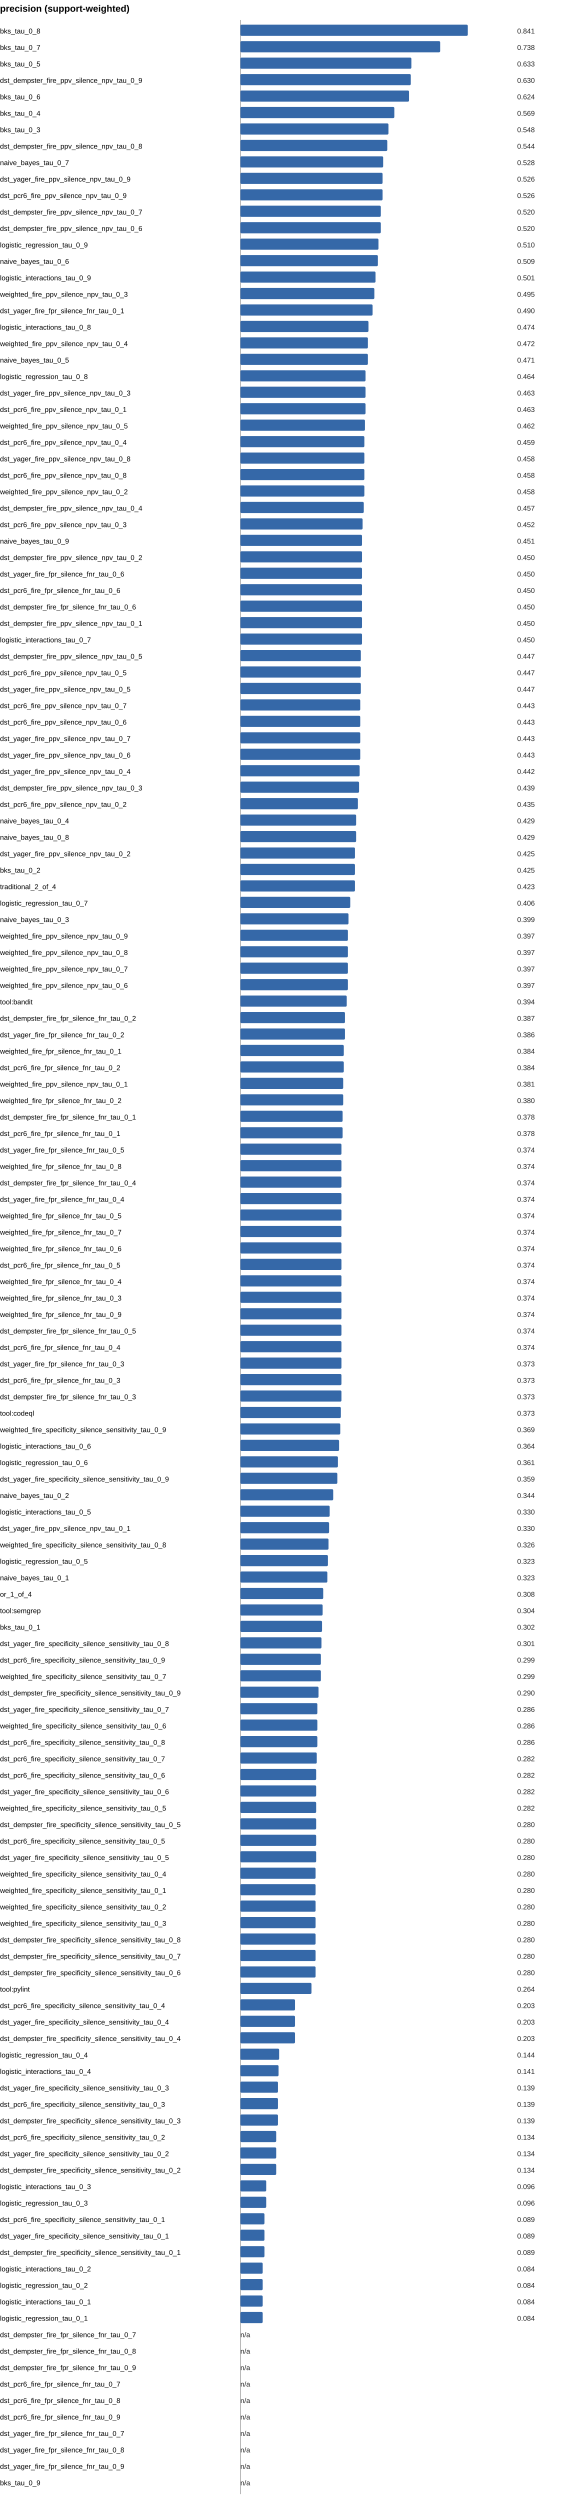
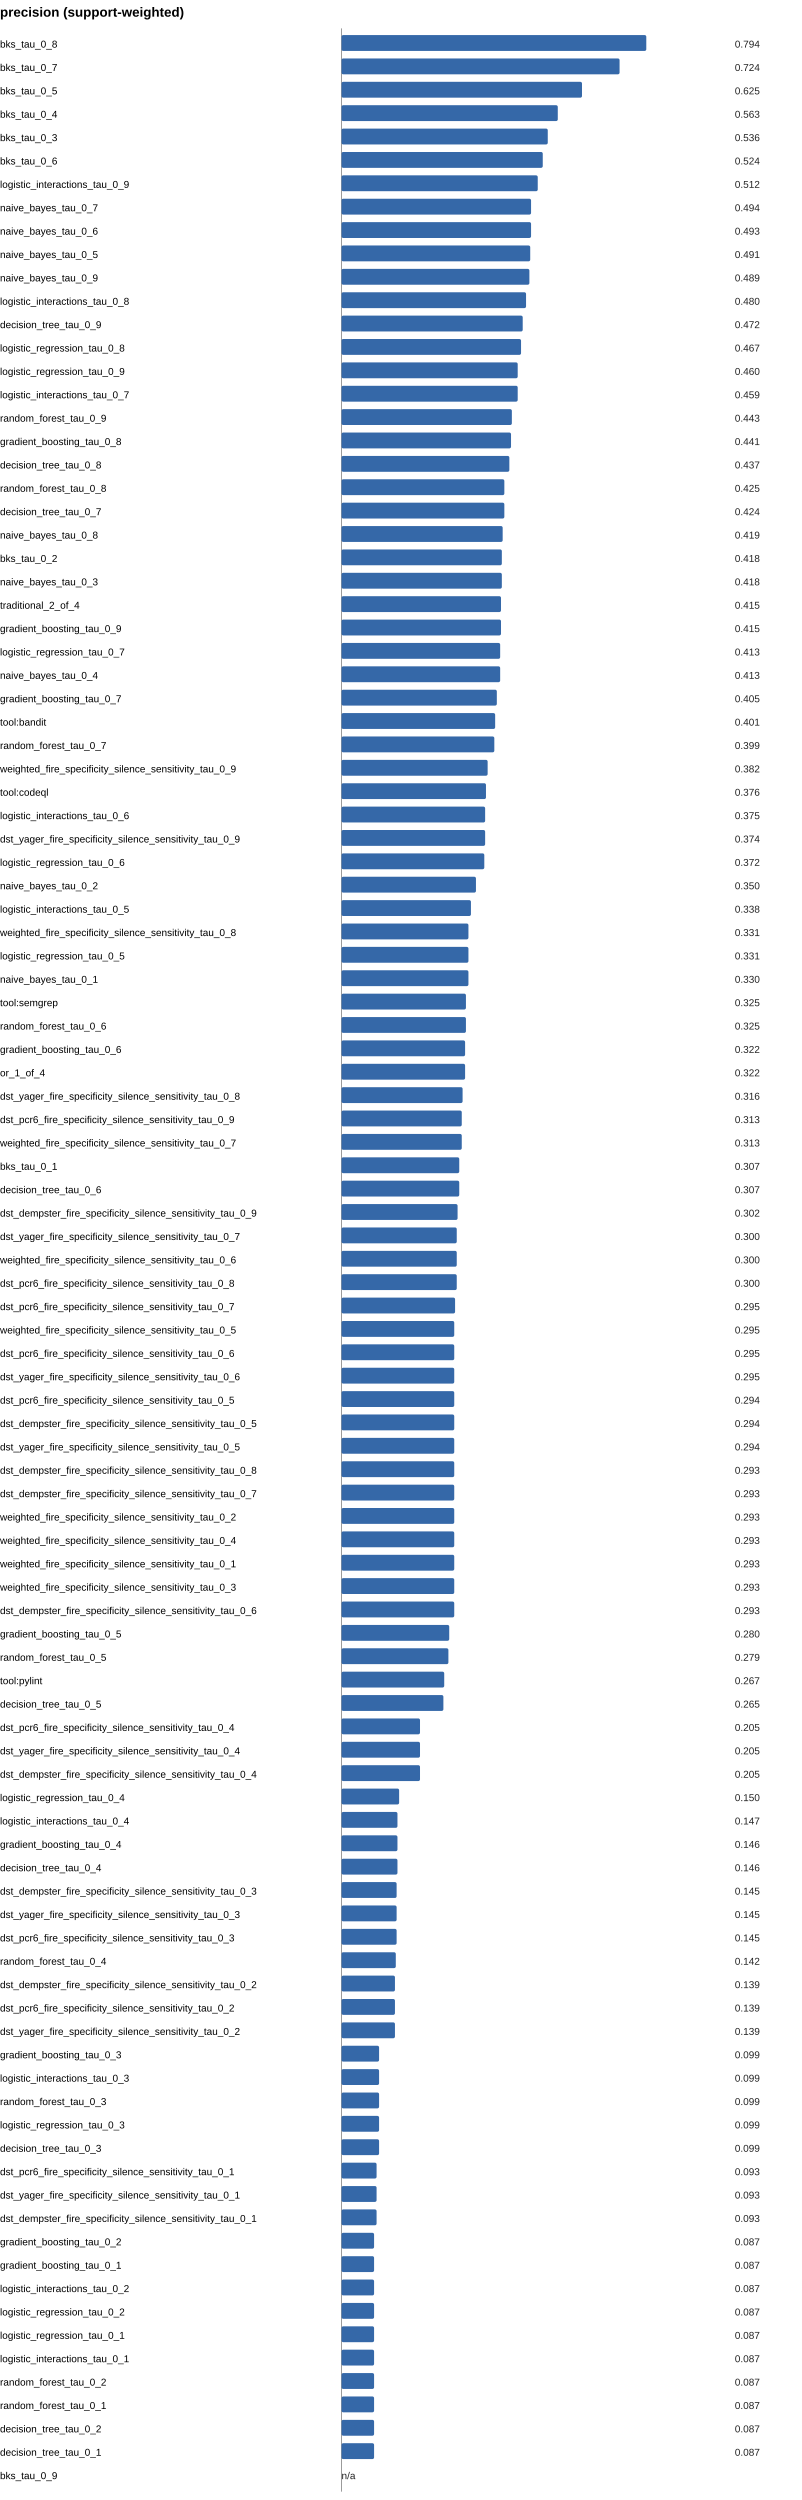
- <svg xmlns="http://www.w3.org/2000/svg" width="960" height="4254" viewBox="0 0 960 4254">
+ <svg xmlns="http://www.w3.org/2000/svg" width="960" height="2994" viewBox="0 0 960 2994">
  <style>text{font-family:Arial,sans-serif;font-size:12px}.t{font-size:16px;font-weight:700}.ax{stroke:#888;stroke-width:1}.bar{fill:#3568a8}.v{fill:#222}</style>
  <text class="t" x="0" y="20">precision (support-weighted)</text>
-   <line class="ax" x1="409" y1="34" x2="409" y2="4244" />
+   <line class="ax" x1="409" y1="34" x2="409" y2="2984" />
  <text x="0" y="57">bks_tau_0_8</text>
-   <rect class="bar" x="409" y="42" width="387" height="19" rx="2" />
-   <text class="v" x="880" y="57">0.841</text>
+   <rect class="bar" x="409" y="42" width="365" height="19" rx="2" />
+   <text class="v" x="880" y="57">0.794</text>
  <text x="0" y="85">bks_tau_0_7</text>
-   <rect class="bar" x="409" y="70" width="340" height="19" rx="2" />
-   <text class="v" x="880" y="85">0.738</text>
+   <rect class="bar" x="409" y="70" width="333" height="19" rx="2" />
+   <text class="v" x="880" y="85">0.724</text>
  <text x="0" y="113">bks_tau_0_5</text>
-   <rect class="bar" x="409" y="98" width="291" height="19" rx="2" />
-   <text class="v" x="880" y="113">0.633</text>
-   <text x="0" y="141">dst_dempster_fire_ppv_silence_npv_tau_0_9</text>
-   <rect class="bar" x="409" y="126" width="290" height="19" rx="2" />
-   <text class="v" x="880" y="141">0.630</text>
-   <text x="0" y="169">bks_tau_0_6</text>
-   <rect class="bar" x="409" y="154" width="287" height="19" rx="2" />
-   <text class="v" x="880" y="169">0.624</text>
-   <text x="0" y="197">bks_tau_0_4</text>
-   <rect class="bar" x="409" y="182" width="262" height="19" rx="2" />
-   <text class="v" x="880" y="197">0.569</text>
-   <text x="0" y="225">bks_tau_0_3</text>
-   <rect class="bar" x="409" y="210" width="252" height="19" rx="2" />
-   <text class="v" x="880" y="225">0.548</text>
-   <text x="0" y="253">dst_dempster_fire_ppv_silence_npv_tau_0_8</text>
-   <rect class="bar" x="409" y="238" width="250" height="19" rx="2" />
-   <text class="v" x="880" y="253">0.544</text>
-   <text x="0" y="281">naive_bayes_tau_0_7</text>
-   <rect class="bar" x="409" y="266" width="243" height="19" rx="2" />
-   <text class="v" x="880" y="281">0.528</text>
-   <text x="0" y="309">dst_yager_fire_ppv_silence_npv_tau_0_9</text>
-   <rect class="bar" x="409" y="294" width="242" height="19" rx="2" />
-   <text class="v" x="880" y="309">0.526</text>
-   <text x="0" y="337">dst_pcr6_fire_ppv_silence_npv_tau_0_9</text>
-   <rect class="bar" x="409" y="322" width="242" height="19" rx="2" />
-   <text class="v" x="880" y="337">0.526</text>
-   <text x="0" y="365">dst_dempster_fire_ppv_silence_npv_tau_0_7</text>
-   <rect class="bar" x="409" y="350" width="239" height="19" rx="2" />
-   <text class="v" x="880" y="365">0.520</text>
-   <text x="0" y="393">dst_dempster_fire_ppv_silence_npv_tau_0_6</text>
-   <rect class="bar" x="409" y="378" width="239" height="19" rx="2" />
-   <text class="v" x="880" y="393">0.520</text>
-   <text x="0" y="421">logistic_regression_tau_0_9</text>
-   <rect class="bar" x="409" y="406" width="235" height="19" rx="2" />
-   <text class="v" x="880" y="421">0.510</text>
-   <text x="0" y="449">naive_bayes_tau_0_6</text>
-   <rect class="bar" x="409" y="434" width="234" height="19" rx="2" />
-   <text class="v" x="880" y="449">0.509</text>
-   <text x="0" y="477">logistic_interactions_tau_0_9</text>
-   <rect class="bar" x="409" y="462" width="230" height="19" rx="2" />
-   <text class="v" x="880" y="477">0.501</text>
-   <text x="0" y="505">weighted_fire_ppv_silence_npv_tau_0_3</text>
-   <rect class="bar" x="409" y="490" width="228" height="19" rx="2" />
-   <text class="v" x="880" y="505">0.495</text>
-   <text x="0" y="533">dst_yager_fire_fpr_silence_fnr_tau_0_1</text>
-   <rect class="bar" x="409" y="518" width="225" height="19" rx="2" />
-   <text class="v" x="880" y="533">0.490</text>
-   <text x="0" y="561">logistic_interactions_tau_0_8</text>
-   <rect class="bar" x="409" y="546" width="218" height="19" rx="2" />
-   <text class="v" x="880" y="561">0.474</text>
-   <text x="0" y="589">weighted_fire_ppv_silence_npv_tau_0_4</text>
-   <rect class="bar" x="409" y="574" width="217" height="19" rx="2" />
-   <text class="v" x="880" y="589">0.472</text>
-   <text x="0" y="617">naive_bayes_tau_0_5</text>
-   <rect class="bar" x="409" y="602" width="217" height="19" rx="2" />
-   <text class="v" x="880" y="617">0.471</text>
-   <text x="0" y="645">logistic_regression_tau_0_8</text>
-   <rect class="bar" x="409" y="630" width="213" height="19" rx="2" />
-   <text class="v" x="880" y="645">0.464</text>
-   <text x="0" y="673">dst_yager_fire_ppv_silence_npv_tau_0_3</text>
-   <rect class="bar" x="409" y="658" width="213" height="19" rx="2" />
-   <text class="v" x="880" y="673">0.463</text>
-   <text x="0" y="701">dst_pcr6_fire_ppv_silence_npv_tau_0_1</text>
-   <rect class="bar" x="409" y="686" width="213" height="19" rx="2" />
-   <text class="v" x="880" y="701">0.463</text>
-   <text x="0" y="729">weighted_fire_ppv_silence_npv_tau_0_5</text>
-   <rect class="bar" x="409" y="714" width="212" height="19" rx="2" />
-   <text class="v" x="880" y="729">0.462</text>
-   <text x="0" y="757">dst_pcr6_fire_ppv_silence_npv_tau_0_4</text>
-   <rect class="bar" x="409" y="742" width="211" height="19" rx="2" />
-   <text class="v" x="880" y="757">0.459</text>
-   <text x="0" y="785">dst_yager_fire_ppv_silence_npv_tau_0_8</text>
-   <rect class="bar" x="409" y="770" width="211" height="19" rx="2" />
-   <text class="v" x="880" y="785">0.458</text>
-   <text x="0" y="813">dst_pcr6_fire_ppv_silence_npv_tau_0_8</text>
-   <rect class="bar" x="409" y="798" width="211" height="19" rx="2" />
-   <text class="v" x="880" y="813">0.458</text>
-   <text x="0" y="841">weighted_fire_ppv_silence_npv_tau_0_2</text>
-   <rect class="bar" x="409" y="826" width="211" height="19" rx="2" />
-   <text class="v" x="880" y="841">0.458</text>
-   <text x="0" y="869">dst_dempster_fire_ppv_silence_npv_tau_0_4</text>
-   <rect class="bar" x="409" y="854" width="210" height="19" rx="2" />
-   <text class="v" x="880" y="869">0.457</text>
-   <text x="0" y="897">dst_pcr6_fire_ppv_silence_npv_tau_0_3</text>
-   <rect class="bar" x="409" y="882" width="208" height="19" rx="2" />
-   <text class="v" x="880" y="897">0.452</text>
-   <text x="0" y="925">naive_bayes_tau_0_9</text>
-   <rect class="bar" x="409" y="910" width="207" height="19" rx="2" />
-   <text class="v" x="880" y="925">0.451</text>
-   <text x="0" y="953">dst_dempster_fire_ppv_silence_npv_tau_0_2</text>
-   <rect class="bar" x="409" y="938" width="207" height="19" rx="2" />
-   <text class="v" x="880" y="953">0.450</text>
-   <text x="0" y="981">dst_yager_fire_fpr_silence_fnr_tau_0_6</text>
-   <rect class="bar" x="409" y="966" width="207" height="19" rx="2" />
-   <text class="v" x="880" y="981">0.450</text>
-   <text x="0" y="1009">dst_pcr6_fire_fpr_silence_fnr_tau_0_6</text>
-   <rect class="bar" x="409" y="994" width="207" height="19" rx="2" />
-   <text class="v" x="880" y="1009">0.450</text>
-   <text x="0" y="1037">dst_dempster_fire_fpr_silence_fnr_tau_0_6</text>
-   <rect class="bar" x="409" y="1022" width="207" height="19" rx="2" />
-   <text class="v" x="880" y="1037">0.450</text>
-   <text x="0" y="1065">dst_dempster_fire_ppv_silence_npv_tau_0_1</text>
-   <rect class="bar" x="409" y="1050" width="207" height="19" rx="2" />
-   <text class="v" x="880" y="1065">0.450</text>
-   <text x="0" y="1093">logistic_interactions_tau_0_7</text>
-   <rect class="bar" x="409" y="1078" width="207" height="19" rx="2" />
-   <text class="v" x="880" y="1093">0.450</text>
-   <text x="0" y="1121">dst_dempster_fire_ppv_silence_npv_tau_0_5</text>
-   <rect class="bar" x="409" y="1106" width="205" height="19" rx="2" />
-   <text class="v" x="880" y="1121">0.447</text>
-   <text x="0" y="1149">dst_pcr6_fire_ppv_silence_npv_tau_0_5</text>
-   <rect class="bar" x="409" y="1134" width="205" height="19" rx="2" />
-   <text class="v" x="880" y="1149">0.447</text>
-   <text x="0" y="1177">dst_yager_fire_ppv_silence_npv_tau_0_5</text>
-   <rect class="bar" x="409" y="1162" width="205" height="19" rx="2" />
-   <text class="v" x="880" y="1177">0.447</text>
-   <text x="0" y="1205">dst_pcr6_fire_ppv_silence_npv_tau_0_7</text>
-   <rect class="bar" x="409" y="1190" width="204" height="19" rx="2" />
-   <text class="v" x="880" y="1205">0.443</text>
-   <text x="0" y="1233">dst_pcr6_fire_ppv_silence_npv_tau_0_6</text>
-   <rect class="bar" x="409" y="1218" width="204" height="19" rx="2" />
-   <text class="v" x="880" y="1233">0.443</text>
-   <text x="0" y="1261">dst_yager_fire_ppv_silence_npv_tau_0_7</text>
-   <rect class="bar" x="409" y="1246" width="204" height="19" rx="2" />
-   <text class="v" x="880" y="1261">0.443</text>
-   <text x="0" y="1289">dst_yager_fire_ppv_silence_npv_tau_0_6</text>
-   <rect class="bar" x="409" y="1274" width="204" height="19" rx="2" />
-   <text class="v" x="880" y="1289">0.443</text>
-   <text x="0" y="1317">dst_yager_fire_ppv_silence_npv_tau_0_4</text>
-   <rect class="bar" x="409" y="1302" width="203" height="19" rx="2" />
-   <text class="v" x="880" y="1317">0.442</text>
-   <text x="0" y="1345">dst_dempster_fire_ppv_silence_npv_tau_0_3</text>
-   <rect class="bar" x="409" y="1330" width="202" height="19" rx="2" />
-   <text class="v" x="880" y="1345">0.439</text>
-   <text x="0" y="1373">dst_pcr6_fire_ppv_silence_npv_tau_0_2</text>
-   <rect class="bar" x="409" y="1358" width="200" height="19" rx="2" />
-   <text class="v" x="880" y="1373">0.435</text>
-   <text x="0" y="1401">naive_bayes_tau_0_4</text>
-   <rect class="bar" x="409" y="1386" width="197" height="19" rx="2" />
-   <text class="v" x="880" y="1401">0.429</text>
-   <text x="0" y="1429">naive_bayes_tau_0_8</text>
-   <rect class="bar" x="409" y="1414" width="197" height="19" rx="2" />
-   <text class="v" x="880" y="1429">0.429</text>
-   <text x="0" y="1457">dst_yager_fire_ppv_silence_npv_tau_0_2</text>
-   <rect class="bar" x="409" y="1442" width="195" height="19" rx="2" />
-   <text class="v" x="880" y="1457">0.425</text>
-   <text x="0" y="1485">bks_tau_0_2</text>
-   <rect class="bar" x="409" y="1470" width="195" height="19" rx="2" />
-   <text class="v" x="880" y="1485">0.425</text>
-   <text x="0" y="1513">traditional_2_of_4</text>
-   <rect class="bar" x="409" y="1498" width="195" height="19" rx="2" />
-   <text class="v" x="880" y="1513">0.423</text>
-   <text x="0" y="1541">logistic_regression_tau_0_7</text>
-   <rect class="bar" x="409" y="1526" width="187" height="19" rx="2" />
-   <text class="v" x="880" y="1541">0.406</text>
-   <text x="0" y="1569">naive_bayes_tau_0_3</text>
-   <rect class="bar" x="409" y="1554" width="184" height="19" rx="2" />
-   <text class="v" x="880" y="1569">0.399</text>
-   <text x="0" y="1597">weighted_fire_ppv_silence_npv_tau_0_9</text>
-   <rect class="bar" x="409" y="1582" width="183" height="19" rx="2" />
-   <text class="v" x="880" y="1597">0.397</text>
-   <text x="0" y="1625">weighted_fire_ppv_silence_npv_tau_0_8</text>
-   <rect class="bar" x="409" y="1610" width="183" height="19" rx="2" />
-   <text class="v" x="880" y="1625">0.397</text>
-   <text x="0" y="1653">weighted_fire_ppv_silence_npv_tau_0_7</text>
-   <rect class="bar" x="409" y="1638" width="183" height="19" rx="2" />
-   <text class="v" x="880" y="1653">0.397</text>
-   <text x="0" y="1681">weighted_fire_ppv_silence_npv_tau_0_6</text>
-   <rect class="bar" x="409" y="1666" width="183" height="19" rx="2" />
-   <text class="v" x="880" y="1681">0.397</text>
-   <text x="0" y="1709">tool:bandit</text>
-   <rect class="bar" x="409" y="1694" width="181" height="19" rx="2" />
-   <text class="v" x="880" y="1709">0.394</text>
-   <text x="0" y="1737">dst_dempster_fire_fpr_silence_fnr_tau_0_2</text>
-   <rect class="bar" x="409" y="1722" width="178" height="19" rx="2" />
-   <text class="v" x="880" y="1737">0.387</text>
-   <text x="0" y="1765">dst_yager_fire_fpr_silence_fnr_tau_0_2</text>
-   <rect class="bar" x="409" y="1750" width="178" height="19" rx="2" />
-   <text class="v" x="880" y="1765">0.386</text>
-   <text x="0" y="1793">weighted_fire_fpr_silence_fnr_tau_0_1</text>
-   <rect class="bar" x="409" y="1778" width="176" height="19" rx="2" />
-   <text class="v" x="880" y="1793">0.384</text>
-   <text x="0" y="1821">dst_pcr6_fire_fpr_silence_fnr_tau_0_2</text>
-   <rect class="bar" x="409" y="1806" width="176" height="19" rx="2" />
-   <text class="v" x="880" y="1821">0.384</text>
-   <text x="0" y="1849">weighted_fire_ppv_silence_npv_tau_0_1</text>
-   <rect class="bar" x="409" y="1834" width="175" height="19" rx="2" />
-   <text class="v" x="880" y="1849">0.381</text>
-   <text x="0" y="1877">weighted_fire_fpr_silence_fnr_tau_0_2</text>
-   <rect class="bar" x="409" y="1862" width="175" height="19" rx="2" />
-   <text class="v" x="880" y="1877">0.380</text>
-   <text x="0" y="1905">dst_dempster_fire_fpr_silence_fnr_tau_0_1</text>
-   <rect class="bar" x="409" y="1890" width="174" height="19" rx="2" />
-   <text class="v" x="880" y="1905">0.378</text>
-   <text x="0" y="1933">dst_pcr6_fire_fpr_silence_fnr_tau_0_1</text>
-   <rect class="bar" x="409" y="1918" width="174" height="19" rx="2" />
-   <text class="v" x="880" y="1933">0.378</text>
-   <text x="0" y="1961">dst_yager_fire_fpr_silence_fnr_tau_0_5</text>
-   <rect class="bar" x="409" y="1946" width="172" height="19" rx="2" />
-   <text class="v" x="880" y="1961">0.374</text>
-   <text x="0" y="1989">weighted_fire_fpr_silence_fnr_tau_0_8</text>
-   <rect class="bar" x="409" y="1974" width="172" height="19" rx="2" />
-   <text class="v" x="880" y="1989">0.374</text>
-   <text x="0" y="2017">dst_dempster_fire_fpr_silence_fnr_tau_0_4</text>
-   <rect class="bar" x="409" y="2002" width="172" height="19" rx="2" />
-   <text class="v" x="880" y="2017">0.374</text>
-   <text x="0" y="2045">dst_yager_fire_fpr_silence_fnr_tau_0_4</text>
-   <rect class="bar" x="409" y="2030" width="172" height="19" rx="2" />
-   <text class="v" x="880" y="2045">0.374</text>
-   <text x="0" y="2073">weighted_fire_fpr_silence_fnr_tau_0_5</text>
-   <rect class="bar" x="409" y="2058" width="172" height="19" rx="2" />
-   <text class="v" x="880" y="2073">0.374</text>
-   <text x="0" y="2101">weighted_fire_fpr_silence_fnr_tau_0_7</text>
-   <rect class="bar" x="409" y="2086" width="172" height="19" rx="2" />
-   <text class="v" x="880" y="2101">0.374</text>
-   <text x="0" y="2129">weighted_fire_fpr_silence_fnr_tau_0_6</text>
-   <rect class="bar" x="409" y="2114" width="172" height="19" rx="2" />
-   <text class="v" x="880" y="2129">0.374</text>
-   <text x="0" y="2157">dst_pcr6_fire_fpr_silence_fnr_tau_0_5</text>
-   <rect class="bar" x="409" y="2142" width="172" height="19" rx="2" />
-   <text class="v" x="880" y="2157">0.374</text>
-   <text x="0" y="2185">weighted_fire_fpr_silence_fnr_tau_0_4</text>
-   <rect class="bar" x="409" y="2170" width="172" height="19" rx="2" />
-   <text class="v" x="880" y="2185">0.374</text>
-   <text x="0" y="2213">weighted_fire_fpr_silence_fnr_tau_0_3</text>
-   <rect class="bar" x="409" y="2198" width="172" height="19" rx="2" />
-   <text class="v" x="880" y="2213">0.374</text>
-   <text x="0" y="2241">weighted_fire_fpr_silence_fnr_tau_0_9</text>
-   <rect class="bar" x="409" y="2226" width="172" height="19" rx="2" />
-   <text class="v" x="880" y="2241">0.374</text>
-   <text x="0" y="2269">dst_dempster_fire_fpr_silence_fnr_tau_0_5</text>
-   <rect class="bar" x="409" y="2254" width="172" height="19" rx="2" />
-   <text class="v" x="880" y="2269">0.374</text>
-   <text x="0" y="2297">dst_pcr6_fire_fpr_silence_fnr_tau_0_4</text>
-   <rect class="bar" x="409" y="2282" width="172" height="19" rx="2" />
-   <text class="v" x="880" y="2297">0.374</text>
-   <text x="0" y="2325">dst_yager_fire_fpr_silence_fnr_tau_0_3</text>
-   <rect class="bar" x="409" y="2310" width="172" height="19" rx="2" />
-   <text class="v" x="880" y="2325">0.373</text>
-   <text x="0" y="2353">dst_pcr6_fire_fpr_silence_fnr_tau_0_3</text>
-   <rect class="bar" x="409" y="2338" width="172" height="19" rx="2" />
-   <text class="v" x="880" y="2353">0.373</text>
-   <text x="0" y="2381">dst_dempster_fire_fpr_silence_fnr_tau_0_3</text>
-   <rect class="bar" x="409" y="2366" width="172" height="19" rx="2" />
-   <text class="v" x="880" y="2381">0.373</text>
-   <text x="0" y="2409">tool:codeql</text>
-   <rect class="bar" x="409" y="2394" width="171" height="19" rx="2" />
-   <text class="v" x="880" y="2409">0.373</text>
-   <text x="0" y="2437">weighted_fire_specificity_silence_sensitivity_tau_0_9</text>
-   <rect class="bar" x="409" y="2422" width="170" height="19" rx="2" />
-   <text class="v" x="880" y="2437">0.369</text>
-   <text x="0" y="2465">logistic_interactions_tau_0_6</text>
-   <rect class="bar" x="409" y="2450" width="168" height="19" rx="2" />
-   <text class="v" x="880" y="2465">0.364</text>
-   <text x="0" y="2493">logistic_regression_tau_0_6</text>
-   <rect class="bar" x="409" y="2478" width="166" height="19" rx="2" />
-   <text class="v" x="880" y="2493">0.361</text>
-   <text x="0" y="2521">dst_yager_fire_specificity_silence_sensitivity_tau_0_9</text>
-   <rect class="bar" x="409" y="2506" width="165" height="19" rx="2" />
-   <text class="v" x="880" y="2521">0.359</text>
-   <text x="0" y="2549">naive_bayes_tau_0_2</text>
-   <rect class="bar" x="409" y="2534" width="158" height="19" rx="2" />
-   <text class="v" x="880" y="2549">0.344</text>
-   <text x="0" y="2577">logistic_interactions_tau_0_5</text>
-   <rect class="bar" x="409" y="2562" width="152" height="19" rx="2" />
-   <text class="v" x="880" y="2577">0.330</text>
-   <text x="0" y="2605">dst_yager_fire_ppv_silence_npv_tau_0_1</text>
-   <rect class="bar" x="409" y="2590" width="151" height="19" rx="2" />
-   <text class="v" x="880" y="2605">0.330</text>
-   <text x="0" y="2633">weighted_fire_specificity_silence_sensitivity_tau_0_8</text>
-   <rect class="bar" x="409" y="2618" width="150" height="19" rx="2" />
-   <text class="v" x="880" y="2633">0.326</text>
-   <text x="0" y="2661">logistic_regression_tau_0_5</text>
-   <rect class="bar" x="409" y="2646" width="149" height="19" rx="2" />
-   <text class="v" x="880" y="2661">0.323</text>
-   <text x="0" y="2689">naive_bayes_tau_0_1</text>
-   <rect class="bar" x="409" y="2674" width="148" height="19" rx="2" />
-   <text class="v" x="880" y="2689">0.323</text>
-   <text x="0" y="2717">or_1_of_4</text>
-   <rect class="bar" x="409" y="2702" width="141" height="19" rx="2" />
-   <text class="v" x="880" y="2717">0.308</text>
-   <text x="0" y="2745">tool:semgrep</text>
-   <rect class="bar" x="409" y="2730" width="140" height="19" rx="2" />
-   <text class="v" x="880" y="2745">0.304</text>
-   <text x="0" y="2773">bks_tau_0_1</text>
-   <rect class="bar" x="409" y="2758" width="139" height="19" rx="2" />
-   <text class="v" x="880" y="2773">0.302</text>
-   <text x="0" y="2801">dst_yager_fire_specificity_silence_sensitivity_tau_0_8</text>
-   <rect class="bar" x="409" y="2786" width="138" height="19" rx="2" />
-   <text class="v" x="880" y="2801">0.301</text>
-   <text x="0" y="2829">dst_pcr6_fire_specificity_silence_sensitivity_tau_0_9</text>
-   <rect class="bar" x="409" y="2814" width="137" height="19" rx="2" />
-   <text class="v" x="880" y="2829">0.299</text>
-   <text x="0" y="2857">weighted_fire_specificity_silence_sensitivity_tau_0_7</text>
-   <rect class="bar" x="409" y="2842" width="137" height="19" rx="2" />
-   <text class="v" x="880" y="2857">0.299</text>
-   <text x="0" y="2885">dst_dempster_fire_specificity_silence_sensitivity_tau_0_9</text>
-   <rect class="bar" x="409" y="2870" width="133" height="19" rx="2" />
-   <text class="v" x="880" y="2885">0.290</text>
-   <text x="0" y="2913">dst_yager_fire_specificity_silence_sensitivity_tau_0_7</text>
-   <rect class="bar" x="409" y="2898" width="131" height="19" rx="2" />
-   <text class="v" x="880" y="2913">0.286</text>
-   <text x="0" y="2941">weighted_fire_specificity_silence_sensitivity_tau_0_6</text>
-   <rect class="bar" x="409" y="2926" width="131" height="19" rx="2" />
-   <text class="v" x="880" y="2941">0.286</text>
-   <text x="0" y="2969">dst_pcr6_fire_specificity_silence_sensitivity_tau_0_8</text>
-   <rect class="bar" x="409" y="2954" width="131" height="19" rx="2" />
-   <text class="v" x="880" y="2969">0.286</text>
-   <text x="0" y="2997">dst_pcr6_fire_specificity_silence_sensitivity_tau_0_7</text>
-   <rect class="bar" x="409" y="2982" width="130" height="19" rx="2" />
-   <text class="v" x="880" y="2997">0.282</text>
-   <text x="0" y="3025">dst_pcr6_fire_specificity_silence_sensitivity_tau_0_6</text>
-   <rect class="bar" x="409" y="3010" width="129" height="19" rx="2" />
-   <text class="v" x="880" y="3025">0.282</text>
-   <text x="0" y="3053">dst_yager_fire_specificity_silence_sensitivity_tau_0_6</text>
-   <rect class="bar" x="409" y="3038" width="129" height="19" rx="2" />
-   <text class="v" x="880" y="3053">0.282</text>
-   <text x="0" y="3081">weighted_fire_specificity_silence_sensitivity_tau_0_5</text>
-   <rect class="bar" x="409" y="3066" width="129" height="19" rx="2" />
-   <text class="v" x="880" y="3081">0.282</text>
-   <text x="0" y="3109">dst_dempster_fire_specificity_silence_sensitivity_tau_0_5</text>
-   <rect class="bar" x="409" y="3094" width="129" height="19" rx="2" />
-   <text class="v" x="880" y="3109">0.280</text>
-   <text x="0" y="3137">dst_pcr6_fire_specificity_silence_sensitivity_tau_0_5</text>
-   <rect class="bar" x="409" y="3122" width="129" height="19" rx="2" />
-   <text class="v" x="880" y="3137">0.280</text>
-   <text x="0" y="3165">dst_yager_fire_specificity_silence_sensitivity_tau_0_5</text>
-   <rect class="bar" x="409" y="3150" width="129" height="19" rx="2" />
-   <text class="v" x="880" y="3165">0.280</text>
-   <text x="0" y="3193">weighted_fire_specificity_silence_sensitivity_tau_0_4</text>
-   <rect class="bar" x="409" y="3178" width="128" height="19" rx="2" />
-   <text class="v" x="880" y="3193">0.280</text>
-   <text x="0" y="3221">weighted_fire_specificity_silence_sensitivity_tau_0_1</text>
-   <rect class="bar" x="409" y="3206" width="128" height="19" rx="2" />
-   <text class="v" x="880" y="3221">0.280</text>
-   <text x="0" y="3249">weighted_fire_specificity_silence_sensitivity_tau_0_2</text>
-   <rect class="bar" x="409" y="3234" width="128" height="19" rx="2" />
-   <text class="v" x="880" y="3249">0.280</text>
-   <text x="0" y="3277">weighted_fire_specificity_silence_sensitivity_tau_0_3</text>
-   <rect class="bar" x="409" y="3262" width="128" height="19" rx="2" />
-   <text class="v" x="880" y="3277">0.280</text>
-   <text x="0" y="3305">dst_dempster_fire_specificity_silence_sensitivity_tau_0_8</text>
-   <rect class="bar" x="409" y="3290" width="128" height="19" rx="2" />
-   <text class="v" x="880" y="3305">0.280</text>
-   <text x="0" y="3333">dst_dempster_fire_specificity_silence_sensitivity_tau_0_7</text>
-   <rect class="bar" x="409" y="3318" width="128" height="19" rx="2" />
-   <text class="v" x="880" y="3333">0.280</text>
-   <text x="0" y="3361">dst_dempster_fire_specificity_silence_sensitivity_tau_0_6</text>
-   <rect class="bar" x="409" y="3346" width="128" height="19" rx="2" />
-   <text class="v" x="880" y="3361">0.280</text>
-   <text x="0" y="3389">tool:pylint</text>
-   <rect class="bar" x="409" y="3374" width="121" height="19" rx="2" />
-   <text class="v" x="880" y="3389">0.264</text>
-   <text x="0" y="3417">dst_pcr6_fire_specificity_silence_sensitivity_tau_0_4</text>
-   <rect class="bar" x="409" y="3402" width="93" height="19" rx="2" />
-   <text class="v" x="880" y="3417">0.203</text>
-   <text x="0" y="3445">dst_yager_fire_specificity_silence_sensitivity_tau_0_4</text>
-   <rect class="bar" x="409" y="3430" width="93" height="19" rx="2" />
-   <text class="v" x="880" y="3445">0.203</text>
-   <text x="0" y="3473">dst_dempster_fire_specificity_silence_sensitivity_tau_0_4</text>
-   <rect class="bar" x="409" y="3458" width="93" height="19" rx="2" />
-   <text class="v" x="880" y="3473">0.203</text>
-   <text x="0" y="3501">logistic_regression_tau_0_4</text>
-   <rect class="bar" x="409" y="3486" width="66" height="19" rx="2" />
-   <text class="v" x="880" y="3501">0.144</text>
-   <text x="0" y="3529">logistic_interactions_tau_0_4</text>
-   <rect class="bar" x="409" y="3514" width="65" height="19" rx="2" />
-   <text class="v" x="880" y="3529">0.141</text>
-   <text x="0" y="3557">dst_yager_fire_specificity_silence_sensitivity_tau_0_3</text>
-   <rect class="bar" x="409" y="3542" width="64" height="19" rx="2" />
-   <text class="v" x="880" y="3557">0.139</text>
-   <text x="0" y="3585">dst_pcr6_fire_specificity_silence_sensitivity_tau_0_3</text>
-   <rect class="bar" x="409" y="3570" width="64" height="19" rx="2" />
-   <text class="v" x="880" y="3585">0.139</text>
-   <text x="0" y="3613">dst_dempster_fire_specificity_silence_sensitivity_tau_0_3</text>
-   <rect class="bar" x="409" y="3598" width="64" height="19" rx="2" />
-   <text class="v" x="880" y="3613">0.139</text>
-   <text x="0" y="3641">dst_pcr6_fire_specificity_silence_sensitivity_tau_0_2</text>
-   <rect class="bar" x="409" y="3626" width="61" height="19" rx="2" />
-   <text class="v" x="880" y="3641">0.134</text>
-   <text x="0" y="3669">dst_yager_fire_specificity_silence_sensitivity_tau_0_2</text>
-   <rect class="bar" x="409" y="3654" width="61" height="19" rx="2" />
-   <text class="v" x="880" y="3669">0.134</text>
-   <text x="0" y="3697">dst_dempster_fire_specificity_silence_sensitivity_tau_0_2</text>
-   <rect class="bar" x="409" y="3682" width="61" height="19" rx="2" />
-   <text class="v" x="880" y="3697">0.134</text>
-   <text x="0" y="3725">logistic_interactions_tau_0_3</text>
-   <rect class="bar" x="409" y="3710" width="44" height="19" rx="2" />
-   <text class="v" x="880" y="3725">0.096</text>
-   <text x="0" y="3753">logistic_regression_tau_0_3</text>
-   <rect class="bar" x="409" y="3738" width="44" height="19" rx="2" />
-   <text class="v" x="880" y="3753">0.096</text>
-   <text x="0" y="3781">dst_pcr6_fire_specificity_silence_sensitivity_tau_0_1</text>
-   <rect class="bar" x="409" y="3766" width="41" height="19" rx="2" />
-   <text class="v" x="880" y="3781">0.089</text>
-   <text x="0" y="3809">dst_yager_fire_specificity_silence_sensitivity_tau_0_1</text>
-   <rect class="bar" x="409" y="3794" width="41" height="19" rx="2" />
-   <text class="v" x="880" y="3809">0.089</text>
-   <text x="0" y="3837">dst_dempster_fire_specificity_silence_sensitivity_tau_0_1</text>
-   <rect class="bar" x="409" y="3822" width="41" height="19" rx="2" />
-   <text class="v" x="880" y="3837">0.089</text>
-   <text x="0" y="3865">logistic_interactions_tau_0_2</text>
-   <rect class="bar" x="409" y="3850" width="38" height="19" rx="2" />
-   <text class="v" x="880" y="3865">0.084</text>
-   <text x="0" y="3893">logistic_regression_tau_0_2</text>
-   <rect class="bar" x="409" y="3878" width="38" height="19" rx="2" />
-   <text class="v" x="880" y="3893">0.084</text>
-   <text x="0" y="3921">logistic_interactions_tau_0_1</text>
-   <rect class="bar" x="409" y="3906" width="38" height="19" rx="2" />
-   <text class="v" x="880" y="3921">0.084</text>
-   <text x="0" y="3949">logistic_regression_tau_0_1</text>
-   <rect class="bar" x="409" y="3934" width="38" height="19" rx="2" />
-   <text class="v" x="880" y="3949">0.084</text>
-   <text x="0" y="3977">dst_dempster_fire_fpr_silence_fnr_tau_0_7</text>
-   <text class="v" x="409" y="3977">n/a</text>
-   <text x="0" y="4005">dst_dempster_fire_fpr_silence_fnr_tau_0_8</text>
-   <text class="v" x="409" y="4005">n/a</text>
-   <text x="0" y="4033">dst_dempster_fire_fpr_silence_fnr_tau_0_9</text>
-   <text class="v" x="409" y="4033">n/a</text>
-   <text x="0" y="4061">dst_pcr6_fire_fpr_silence_fnr_tau_0_7</text>
-   <text class="v" x="409" y="4061">n/a</text>
-   <text x="0" y="4089">dst_pcr6_fire_fpr_silence_fnr_tau_0_8</text>
-   <text class="v" x="409" y="4089">n/a</text>
-   <text x="0" y="4117">dst_pcr6_fire_fpr_silence_fnr_tau_0_9</text>
-   <text class="v" x="409" y="4117">n/a</text>
-   <text x="0" y="4145">dst_yager_fire_fpr_silence_fnr_tau_0_7</text>
-   <text class="v" x="409" y="4145">n/a</text>
-   <text x="0" y="4173">dst_yager_fire_fpr_silence_fnr_tau_0_8</text>
-   <text class="v" x="409" y="4173">n/a</text>
-   <text x="0" y="4201">dst_yager_fire_fpr_silence_fnr_tau_0_9</text>
-   <text class="v" x="409" y="4201">n/a</text>
-   <text x="0" y="4229">bks_tau_0_9</text>
-   <text class="v" x="409" y="4229">n/a</text>
+   <rect class="bar" x="409" y="98" width="288" height="19" rx="2" />
+   <text class="v" x="880" y="113">0.625</text>
+   <text x="0" y="141">bks_tau_0_4</text>
+   <rect class="bar" x="409" y="126" width="259" height="19" rx="2" />
+   <text class="v" x="880" y="141">0.563</text>
+   <text x="0" y="169">bks_tau_0_3</text>
+   <rect class="bar" x="409" y="154" width="247" height="19" rx="2" />
+   <text class="v" x="880" y="169">0.536</text>
+   <text x="0" y="197">bks_tau_0_6</text>
+   <rect class="bar" x="409" y="182" width="241" height="19" rx="2" />
+   <text class="v" x="880" y="197">0.524</text>
+   <text x="0" y="225">logistic_interactions_tau_0_9</text>
+   <rect class="bar" x="409" y="210" width="235" height="19" rx="2" />
+   <text class="v" x="880" y="225">0.512</text>
+   <text x="0" y="253">naive_bayes_tau_0_7</text>
+   <rect class="bar" x="409" y="238" width="227" height="19" rx="2" />
+   <text class="v" x="880" y="253">0.494</text>
+   <text x="0" y="281">naive_bayes_tau_0_6</text>
+   <rect class="bar" x="409" y="266" width="227" height="19" rx="2" />
+   <text class="v" x="880" y="281">0.493</text>
+   <text x="0" y="309">naive_bayes_tau_0_5</text>
+   <rect class="bar" x="409" y="294" width="226" height="19" rx="2" />
+   <text class="v" x="880" y="309">0.491</text>
+   <text x="0" y="337">naive_bayes_tau_0_9</text>
+   <rect class="bar" x="409" y="322" width="225" height="19" rx="2" />
+   <text class="v" x="880" y="337">0.489</text>
+   <text x="0" y="365">logistic_interactions_tau_0_8</text>
+   <rect class="bar" x="409" y="350" width="221" height="19" rx="2" />
+   <text class="v" x="880" y="365">0.480</text>
+   <text x="0" y="393">decision_tree_tau_0_9</text>
+   <rect class="bar" x="409" y="378" width="217" height="19" rx="2" />
+   <text class="v" x="880" y="393">0.472</text>
+   <text x="0" y="421">logistic_regression_tau_0_8</text>
+   <rect class="bar" x="409" y="406" width="215" height="19" rx="2" />
+   <text class="v" x="880" y="421">0.467</text>
+   <text x="0" y="449">logistic_regression_tau_0_9</text>
+   <rect class="bar" x="409" y="434" width="211" height="19" rx="2" />
+   <text class="v" x="880" y="449">0.460</text>
+   <text x="0" y="477">logistic_interactions_tau_0_7</text>
+   <rect class="bar" x="409" y="462" width="211" height="19" rx="2" />
+   <text class="v" x="880" y="477">0.459</text>
+   <text x="0" y="505">random_forest_tau_0_9</text>
+   <rect class="bar" x="409" y="490" width="204" height="19" rx="2" />
+   <text class="v" x="880" y="505">0.443</text>
+   <text x="0" y="533">gradient_boosting_tau_0_8</text>
+   <rect class="bar" x="409" y="518" width="203" height="19" rx="2" />
+   <text class="v" x="880" y="533">0.441</text>
+   <text x="0" y="561">decision_tree_tau_0_8</text>
+   <rect class="bar" x="409" y="546" width="201" height="19" rx="2" />
+   <text class="v" x="880" y="561">0.437</text>
+   <text x="0" y="589">random_forest_tau_0_8</text>
+   <rect class="bar" x="409" y="574" width="195" height="19" rx="2" />
+   <text class="v" x="880" y="589">0.425</text>
+   <text x="0" y="617">decision_tree_tau_0_7</text>
+   <rect class="bar" x="409" y="602" width="195" height="19" rx="2" />
+   <text class="v" x="880" y="617">0.424</text>
+   <text x="0" y="645">naive_bayes_tau_0_8</text>
+   <rect class="bar" x="409" y="630" width="193" height="19" rx="2" />
+   <text class="v" x="880" y="645">0.419</text>
+   <text x="0" y="673">bks_tau_0_2</text>
+   <rect class="bar" x="409" y="658" width="192" height="19" rx="2" />
+   <text class="v" x="880" y="673">0.418</text>
+   <text x="0" y="701">naive_bayes_tau_0_3</text>
+   <rect class="bar" x="409" y="686" width="192" height="19" rx="2" />
+   <text class="v" x="880" y="701">0.418</text>
+   <text x="0" y="729">traditional_2_of_4</text>
+   <rect class="bar" x="409" y="714" width="191" height="19" rx="2" />
+   <text class="v" x="880" y="729">0.415</text>
+   <text x="0" y="757">gradient_boosting_tau_0_9</text>
+   <rect class="bar" x="409" y="742" width="191" height="19" rx="2" />
+   <text class="v" x="880" y="757">0.415</text>
+   <text x="0" y="785">logistic_regression_tau_0_7</text>
+   <rect class="bar" x="409" y="770" width="190" height="19" rx="2" />
+   <text class="v" x="880" y="785">0.413</text>
+   <text x="0" y="813">naive_bayes_tau_0_4</text>
+   <rect class="bar" x="409" y="798" width="190" height="19" rx="2" />
+   <text class="v" x="880" y="813">0.413</text>
+   <text x="0" y="841">gradient_boosting_tau_0_7</text>
+   <rect class="bar" x="409" y="826" width="186" height="19" rx="2" />
+   <text class="v" x="880" y="841">0.405</text>
+   <text x="0" y="869">tool:bandit</text>
+   <rect class="bar" x="409" y="854" width="184" height="19" rx="2" />
+   <text class="v" x="880" y="869">0.401</text>
+   <text x="0" y="897">random_forest_tau_0_7</text>
+   <rect class="bar" x="409" y="882" width="183" height="19" rx="2" />
+   <text class="v" x="880" y="897">0.399</text>
+   <text x="0" y="925">weighted_fire_specificity_silence_sensitivity_tau_0_9</text>
+   <rect class="bar" x="409" y="910" width="175" height="19" rx="2" />
+   <text class="v" x="880" y="925">0.382</text>
+   <text x="0" y="953">tool:codeql</text>
+   <rect class="bar" x="409" y="938" width="173" height="19" rx="2" />
+   <text class="v" x="880" y="953">0.376</text>
+   <text x="0" y="981">logistic_interactions_tau_0_6</text>
+   <rect class="bar" x="409" y="966" width="172" height="19" rx="2" />
+   <text class="v" x="880" y="981">0.375</text>
+   <text x="0" y="1009">dst_yager_fire_specificity_silence_sensitivity_tau_0_9</text>
+   <rect class="bar" x="409" y="994" width="172" height="19" rx="2" />
+   <text class="v" x="880" y="1009">0.374</text>
+   <text x="0" y="1037">logistic_regression_tau_0_6</text>
+   <rect class="bar" x="409" y="1022" width="171" height="19" rx="2" />
+   <text class="v" x="880" y="1037">0.372</text>
+   <text x="0" y="1065">naive_bayes_tau_0_2</text>
+   <rect class="bar" x="409" y="1050" width="161" height="19" rx="2" />
+   <text class="v" x="880" y="1065">0.350</text>
+   <text x="0" y="1093">logistic_interactions_tau_0_5</text>
+   <rect class="bar" x="409" y="1078" width="155" height="19" rx="2" />
+   <text class="v" x="880" y="1093">0.338</text>
+   <text x="0" y="1121">weighted_fire_specificity_silence_sensitivity_tau_0_8</text>
+   <rect class="bar" x="409" y="1106" width="152" height="19" rx="2" />
+   <text class="v" x="880" y="1121">0.331</text>
+   <text x="0" y="1149">logistic_regression_tau_0_5</text>
+   <rect class="bar" x="409" y="1134" width="152" height="19" rx="2" />
+   <text class="v" x="880" y="1149">0.331</text>
+   <text x="0" y="1177">naive_bayes_tau_0_1</text>
+   <rect class="bar" x="409" y="1162" width="152" height="19" rx="2" />
+   <text class="v" x="880" y="1177">0.330</text>
+   <text x="0" y="1205">tool:semgrep</text>
+   <rect class="bar" x="409" y="1190" width="149" height="19" rx="2" />
+   <text class="v" x="880" y="1205">0.325</text>
+   <text x="0" y="1233">random_forest_tau_0_6</text>
+   <rect class="bar" x="409" y="1218" width="149" height="19" rx="2" />
+   <text class="v" x="880" y="1233">0.325</text>
+   <text x="0" y="1261">gradient_boosting_tau_0_6</text>
+   <rect class="bar" x="409" y="1246" width="148" height="19" rx="2" />
+   <text class="v" x="880" y="1261">0.322</text>
+   <text x="0" y="1289">or_1_of_4</text>
+   <rect class="bar" x="409" y="1274" width="148" height="19" rx="2" />
+   <text class="v" x="880" y="1289">0.322</text>
+   <text x="0" y="1317">dst_yager_fire_specificity_silence_sensitivity_tau_0_8</text>
+   <rect class="bar" x="409" y="1302" width="145" height="19" rx="2" />
+   <text class="v" x="880" y="1317">0.316</text>
+   <text x="0" y="1345">dst_pcr6_fire_specificity_silence_sensitivity_tau_0_9</text>
+   <rect class="bar" x="409" y="1330" width="144" height="19" rx="2" />
+   <text class="v" x="880" y="1345">0.313</text>
+   <text x="0" y="1373">weighted_fire_specificity_silence_sensitivity_tau_0_7</text>
+   <rect class="bar" x="409" y="1358" width="144" height="19" rx="2" />
+   <text class="v" x="880" y="1373">0.313</text>
+   <text x="0" y="1401">bks_tau_0_1</text>
+   <rect class="bar" x="409" y="1386" width="141" height="19" rx="2" />
+   <text class="v" x="880" y="1401">0.307</text>
+   <text x="0" y="1429">decision_tree_tau_0_6</text>
+   <rect class="bar" x="409" y="1414" width="141" height="19" rx="2" />
+   <text class="v" x="880" y="1429">0.307</text>
+   <text x="0" y="1457">dst_dempster_fire_specificity_silence_sensitivity_tau_0_9</text>
+   <rect class="bar" x="409" y="1442" width="139" height="19" rx="2" />
+   <text class="v" x="880" y="1457">0.302</text>
+   <text x="0" y="1485">dst_yager_fire_specificity_silence_sensitivity_tau_0_7</text>
+   <rect class="bar" x="409" y="1470" width="138" height="19" rx="2" />
+   <text class="v" x="880" y="1485">0.300</text>
+   <text x="0" y="1513">weighted_fire_specificity_silence_sensitivity_tau_0_6</text>
+   <rect class="bar" x="409" y="1498" width="138" height="19" rx="2" />
+   <text class="v" x="880" y="1513">0.300</text>
+   <text x="0" y="1541">dst_pcr6_fire_specificity_silence_sensitivity_tau_0_8</text>
+   <rect class="bar" x="409" y="1526" width="138" height="19" rx="2" />
+   <text class="v" x="880" y="1541">0.300</text>
+   <text x="0" y="1569">dst_pcr6_fire_specificity_silence_sensitivity_tau_0_7</text>
+   <rect class="bar" x="409" y="1554" width="136" height="19" rx="2" />
+   <text class="v" x="880" y="1569">0.295</text>
+   <text x="0" y="1597">weighted_fire_specificity_silence_sensitivity_tau_0_5</text>
+   <rect class="bar" x="409" y="1582" width="135" height="19" rx="2" />
+   <text class="v" x="880" y="1597">0.295</text>
+   <text x="0" y="1625">dst_pcr6_fire_specificity_silence_sensitivity_tau_0_6</text>
+   <rect class="bar" x="409" y="1610" width="135" height="19" rx="2" />
+   <text class="v" x="880" y="1625">0.295</text>
+   <text x="0" y="1653">dst_yager_fire_specificity_silence_sensitivity_tau_0_6</text>
+   <rect class="bar" x="409" y="1638" width="135" height="19" rx="2" />
+   <text class="v" x="880" y="1653">0.295</text>
+   <text x="0" y="1681">dst_pcr6_fire_specificity_silence_sensitivity_tau_0_5</text>
+   <rect class="bar" x="409" y="1666" width="135" height="19" rx="2" />
+   <text class="v" x="880" y="1681">0.294</text>
+   <text x="0" y="1709">dst_dempster_fire_specificity_silence_sensitivity_tau_0_5</text>
+   <rect class="bar" x="409" y="1694" width="135" height="19" rx="2" />
+   <text class="v" x="880" y="1709">0.294</text>
+   <text x="0" y="1737">dst_yager_fire_specificity_silence_sensitivity_tau_0_5</text>
+   <rect class="bar" x="409" y="1722" width="135" height="19" rx="2" />
+   <text class="v" x="880" y="1737">0.294</text>
+   <text x="0" y="1765">dst_dempster_fire_specificity_silence_sensitivity_tau_0_8</text>
+   <rect class="bar" x="409" y="1750" width="135" height="19" rx="2" />
+   <text class="v" x="880" y="1765">0.293</text>
+   <text x="0" y="1793">dst_dempster_fire_specificity_silence_sensitivity_tau_0_7</text>
+   <rect class="bar" x="409" y="1778" width="135" height="19" rx="2" />
+   <text class="v" x="880" y="1793">0.293</text>
+   <text x="0" y="1821">weighted_fire_specificity_silence_sensitivity_tau_0_2</text>
+   <rect class="bar" x="409" y="1806" width="135" height="19" rx="2" />
+   <text class="v" x="880" y="1821">0.293</text>
+   <text x="0" y="1849">weighted_fire_specificity_silence_sensitivity_tau_0_4</text>
+   <rect class="bar" x="409" y="1834" width="135" height="19" rx="2" />
+   <text class="v" x="880" y="1849">0.293</text>
+   <text x="0" y="1877">weighted_fire_specificity_silence_sensitivity_tau_0_1</text>
+   <rect class="bar" x="409" y="1862" width="135" height="19" rx="2" />
+   <text class="v" x="880" y="1877">0.293</text>
+   <text x="0" y="1905">weighted_fire_specificity_silence_sensitivity_tau_0_3</text>
+   <rect class="bar" x="409" y="1890" width="135" height="19" rx="2" />
+   <text class="v" x="880" y="1905">0.293</text>
+   <text x="0" y="1933">dst_dempster_fire_specificity_silence_sensitivity_tau_0_6</text>
+   <rect class="bar" x="409" y="1918" width="135" height="19" rx="2" />
+   <text class="v" x="880" y="1933">0.293</text>
+   <text x="0" y="1961">gradient_boosting_tau_0_5</text>
+   <rect class="bar" x="409" y="1946" width="129" height="19" rx="2" />
+   <text class="v" x="880" y="1961">0.280</text>
+   <text x="0" y="1989">random_forest_tau_0_5</text>
+   <rect class="bar" x="409" y="1974" width="128" height="19" rx="2" />
+   <text class="v" x="880" y="1989">0.279</text>
+   <text x="0" y="2017">tool:pylint</text>
+   <rect class="bar" x="409" y="2002" width="123" height="19" rx="2" />
+   <text class="v" x="880" y="2017">0.267</text>
+   <text x="0" y="2045">decision_tree_tau_0_5</text>
+   <rect class="bar" x="409" y="2030" width="122" height="19" rx="2" />
+   <text class="v" x="880" y="2045">0.265</text>
+   <text x="0" y="2073">dst_pcr6_fire_specificity_silence_sensitivity_tau_0_4</text>
+   <rect class="bar" x="409" y="2058" width="94" height="19" rx="2" />
+   <text class="v" x="880" y="2073">0.205</text>
+   <text x="0" y="2101">dst_yager_fire_specificity_silence_sensitivity_tau_0_4</text>
+   <rect class="bar" x="409" y="2086" width="94" height="19" rx="2" />
+   <text class="v" x="880" y="2101">0.205</text>
+   <text x="0" y="2129">dst_dempster_fire_specificity_silence_sensitivity_tau_0_4</text>
+   <rect class="bar" x="409" y="2114" width="94" height="19" rx="2" />
+   <text class="v" x="880" y="2129">0.205</text>
+   <text x="0" y="2157">logistic_regression_tau_0_4</text>
+   <rect class="bar" x="409" y="2142" width="69" height="19" rx="2" />
+   <text class="v" x="880" y="2157">0.150</text>
+   <text x="0" y="2185">logistic_interactions_tau_0_4</text>
+   <rect class="bar" x="409" y="2170" width="67" height="19" rx="2" />
+   <text class="v" x="880" y="2185">0.147</text>
+   <text x="0" y="2213">gradient_boosting_tau_0_4</text>
+   <rect class="bar" x="409" y="2198" width="67" height="19" rx="2" />
+   <text class="v" x="880" y="2213">0.146</text>
+   <text x="0" y="2241">decision_tree_tau_0_4</text>
+   <rect class="bar" x="409" y="2226" width="67" height="19" rx="2" />
+   <text class="v" x="880" y="2241">0.146</text>
+   <text x="0" y="2269">dst_dempster_fire_specificity_silence_sensitivity_tau_0_3</text>
+   <rect class="bar" x="409" y="2254" width="66" height="19" rx="2" />
+   <text class="v" x="880" y="2269">0.145</text>
+   <text x="0" y="2297">dst_yager_fire_specificity_silence_sensitivity_tau_0_3</text>
+   <rect class="bar" x="409" y="2282" width="66" height="19" rx="2" />
+   <text class="v" x="880" y="2297">0.145</text>
+   <text x="0" y="2325">dst_pcr6_fire_specificity_silence_sensitivity_tau_0_3</text>
+   <rect class="bar" x="409" y="2310" width="66" height="19" rx="2" />
+   <text class="v" x="880" y="2325">0.145</text>
+   <text x="0" y="2353">random_forest_tau_0_4</text>
+   <rect class="bar" x="409" y="2338" width="65" height="19" rx="2" />
+   <text class="v" x="880" y="2353">0.142</text>
+   <text x="0" y="2381">dst_dempster_fire_specificity_silence_sensitivity_tau_0_2</text>
+   <rect class="bar" x="409" y="2366" width="64" height="19" rx="2" />
+   <text class="v" x="880" y="2381">0.139</text>
+   <text x="0" y="2409">dst_pcr6_fire_specificity_silence_sensitivity_tau_0_2</text>
+   <rect class="bar" x="409" y="2394" width="64" height="19" rx="2" />
+   <text class="v" x="880" y="2409">0.139</text>
+   <text x="0" y="2437">dst_yager_fire_specificity_silence_sensitivity_tau_0_2</text>
+   <rect class="bar" x="409" y="2422" width="64" height="19" rx="2" />
+   <text class="v" x="880" y="2437">0.139</text>
+   <text x="0" y="2465">gradient_boosting_tau_0_3</text>
+   <rect class="bar" x="409" y="2450" width="45" height="19" rx="2" />
+   <text class="v" x="880" y="2465">0.099</text>
+   <text x="0" y="2493">logistic_interactions_tau_0_3</text>
+   <rect class="bar" x="409" y="2478" width="45" height="19" rx="2" />
+   <text class="v" x="880" y="2493">0.099</text>
+   <text x="0" y="2521">random_forest_tau_0_3</text>
+   <rect class="bar" x="409" y="2506" width="45" height="19" rx="2" />
+   <text class="v" x="880" y="2521">0.099</text>
+   <text x="0" y="2549">logistic_regression_tau_0_3</text>
+   <rect class="bar" x="409" y="2534" width="45" height="19" rx="2" />
+   <text class="v" x="880" y="2549">0.099</text>
+   <text x="0" y="2577">decision_tree_tau_0_3</text>
+   <rect class="bar" x="409" y="2562" width="45" height="19" rx="2" />
+   <text class="v" x="880" y="2577">0.099</text>
+   <text x="0" y="2605">dst_pcr6_fire_specificity_silence_sensitivity_tau_0_1</text>
+   <rect class="bar" x="409" y="2590" width="42" height="19" rx="2" />
+   <text class="v" x="880" y="2605">0.093</text>
+   <text x="0" y="2633">dst_yager_fire_specificity_silence_sensitivity_tau_0_1</text>
+   <rect class="bar" x="409" y="2618" width="42" height="19" rx="2" />
+   <text class="v" x="880" y="2633">0.093</text>
+   <text x="0" y="2661">dst_dempster_fire_specificity_silence_sensitivity_tau_0_1</text>
+   <rect class="bar" x="409" y="2646" width="42" height="19" rx="2" />
+   <text class="v" x="880" y="2661">0.093</text>
+   <text x="0" y="2689">gradient_boosting_tau_0_2</text>
+   <rect class="bar" x="409" y="2674" width="39" height="19" rx="2" />
+   <text class="v" x="880" y="2689">0.087</text>
+   <text x="0" y="2717">gradient_boosting_tau_0_1</text>
+   <rect class="bar" x="409" y="2702" width="39" height="19" rx="2" />
+   <text class="v" x="880" y="2717">0.087</text>
+   <text x="0" y="2745">logistic_interactions_tau_0_2</text>
+   <rect class="bar" x="409" y="2730" width="39" height="19" rx="2" />
+   <text class="v" x="880" y="2745">0.087</text>
+   <text x="0" y="2773">logistic_regression_tau_0_2</text>
+   <rect class="bar" x="409" y="2758" width="39" height="19" rx="2" />
+   <text class="v" x="880" y="2773">0.087</text>
+   <text x="0" y="2801">logistic_regression_tau_0_1</text>
+   <rect class="bar" x="409" y="2786" width="39" height="19" rx="2" />
+   <text class="v" x="880" y="2801">0.087</text>
+   <text x="0" y="2829">logistic_interactions_tau_0_1</text>
+   <rect class="bar" x="409" y="2814" width="39" height="19" rx="2" />
+   <text class="v" x="880" y="2829">0.087</text>
+   <text x="0" y="2857">random_forest_tau_0_2</text>
+   <rect class="bar" x="409" y="2842" width="39" height="19" rx="2" />
+   <text class="v" x="880" y="2857">0.087</text>
+   <text x="0" y="2885">random_forest_tau_0_1</text>
+   <rect class="bar" x="409" y="2870" width="39" height="19" rx="2" />
+   <text class="v" x="880" y="2885">0.087</text>
+   <text x="0" y="2913">decision_tree_tau_0_2</text>
+   <rect class="bar" x="409" y="2898" width="39" height="19" rx="2" />
+   <text class="v" x="880" y="2913">0.087</text>
+   <text x="0" y="2941">decision_tree_tau_0_1</text>
+   <rect class="bar" x="409" y="2926" width="39" height="19" rx="2" />
+   <text class="v" x="880" y="2941">0.087</text>
+   <text x="0" y="2969">bks_tau_0_9</text>
+   <text class="v" x="409" y="2969">n/a</text>
</svg>
